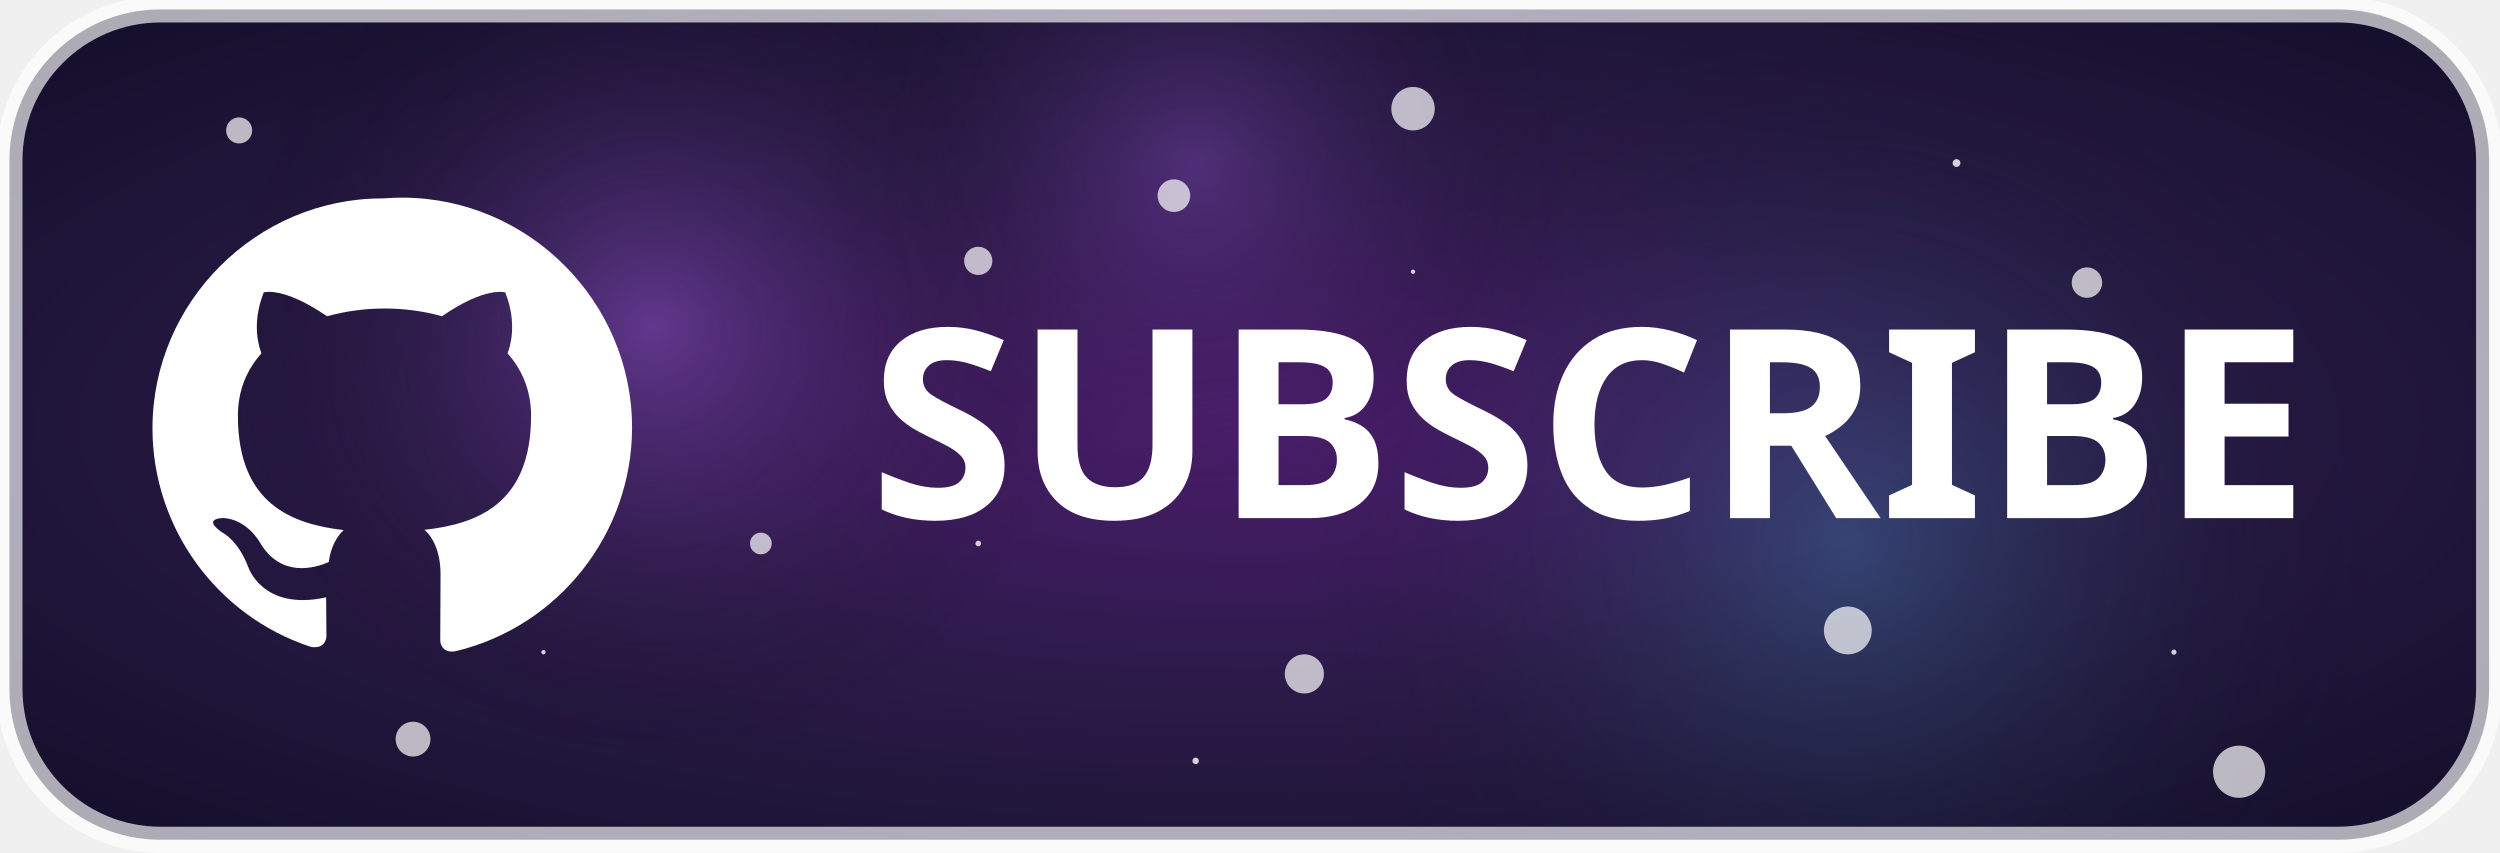
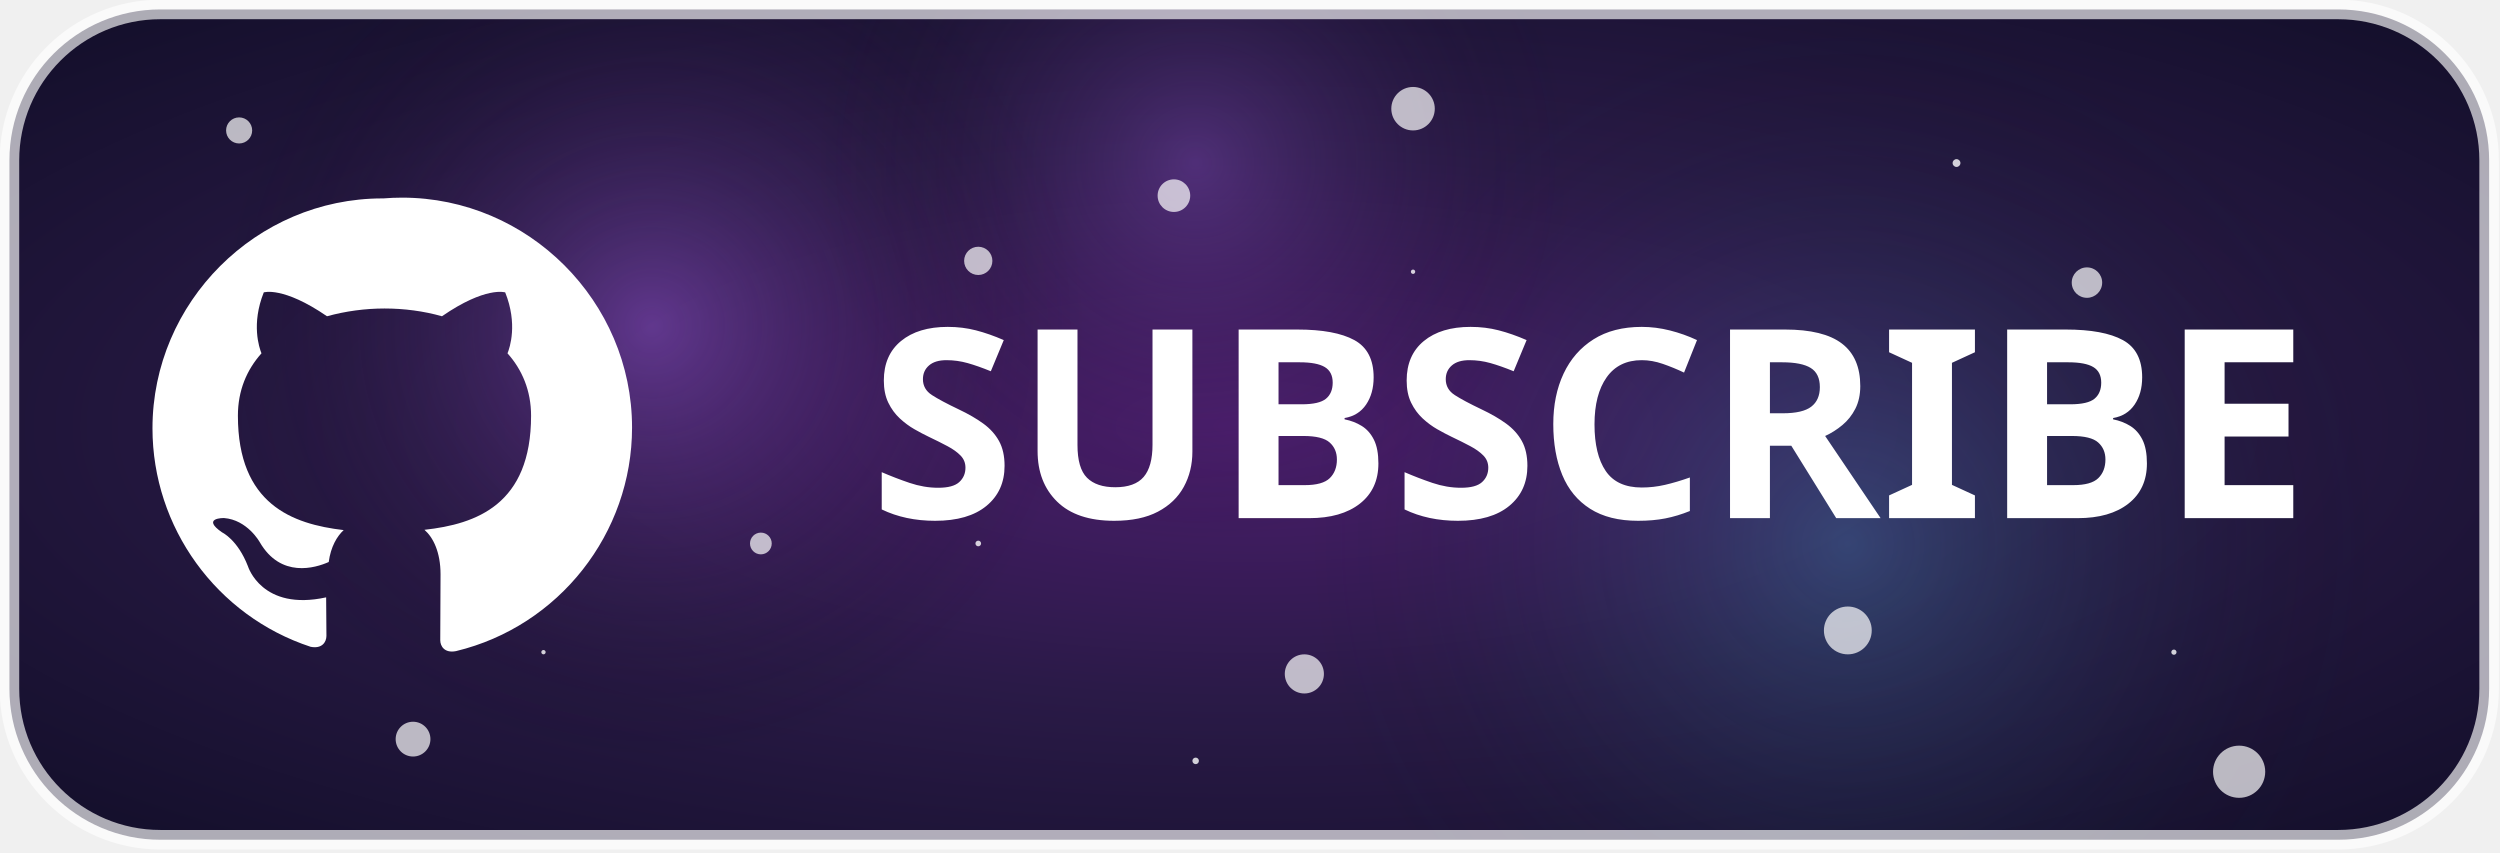
<svg xmlns="http://www.w3.org/2000/svg" image-rendering="optimizeQuality" shape-rendering="geometricPrecision" text-rendering="geometricPrecision" viewBox="0 0 2300 784" fill-rule="evenodd">
  <defs>
    <radialGradient id="A" cx="50%" cy="50%" r="80%">
      <stop offset="0%" stop-color="#4b1d6d" />
      <stop offset="40%" stop-color="#2a1a47" />
      <stop offset="100%" stop-color="#0b0b20" />
    </radialGradient>
    <radialGradient id="B" cx="50%" cy="50%" r="50%">
      <stop offset="0%" stop-color="#a45ee5" stop-opacity=".6" />
      <stop offset="100%" stop-color="transparent" />
    </radialGradient>
    <radialGradient id="C" cx="50%" cy="50%" r="50%">
      <stop offset="0%" stop-color="#4cc9f0" stop-opacity=".4" />
      <stop offset="100%" stop-color="transparent" />
    </radialGradient>
    <clipPath id="D">
      <path d="M2290,147.571v486.108c0,76.659-62.233,138.892-138.891,138.892H147.569c-76.659,0-138.892-62.233-138.892-138.892V147.571C8.677,70.913,70.91,8.679,147.569,8.679H2151.11c76.658,0,138.891,62.234,138.891,138.892Z" />
    </clipPath>
  </defs>
  <path fill="url(#A)" clip-path="url(#D)" d="M0 0h2300v784H0z" />
  <g clip-path="url(#D)">
    <circle cx="600" cy="300" r="400" fill="url(#B)" opacity=".7" />
    <circle cx="1700" cy="500" r="500" fill="url(#C)" opacity=".6" />
    <circle cx="1100" cy="150" r="350" fill="url(#B)" opacity=".5" />
  </g>
  <g fill="#fff" clip-path="url(#D)" opacity=".8">
    <circle cx="300" cy="200" r="3" />
    <circle cx="2000" cy="600" r="2.4" />
    <circle cx="1300" cy="250" r="2" />
    <circle cx="1800" cy="150" r="3.6" />
    <circle cx="900" cy="500" r="2.6" />
    <circle cx="500" cy="600" r="2" />
    <circle cx="1100" cy="700" r="3" />
  </g>
-   <path d="M2290,147.571v486.108c0,76.659-62.233,138.892-138.891,138.892H147.569c-76.659,0-138.892-62.233-138.892-138.892V147.571C8.677,70.913,70.91,8.679,147.569,8.679H2151.11c76.658,0,138.891,62.234,138.891,138.892Z" fill="none" stroke="#fff" stroke-opacity=".65" stroke-width="18pt" />
+   <path d="M2290,147.571v486.108c0,76.659-62.233,138.892-138.891,138.892H147.569c-76.659,0-138.892-62.233-138.892-138.892V147.571C8.677,70.913,70.91,8.679,147.569,8.679H2151.11c76.658,0,138.891,62.234,138.891,138.892Z" fill="none" stroke="#fff" stroke-opacity=".65" stroke-width="18" />
  <g fill="#fff">
    <g clip-path="url(#D)" opacity=".7">
      <circle cx="220" cy="120" r="12" />
      <circle cx="1920" cy="260" r="14" />
      <circle cx="380" cy="680" r="16" />
      <circle cx="2060" cy="710" r="24" />
      <circle cx="1080" cy="180" r="15" />
      <circle cx="1200" cy="620" r="18" />
      <circle cx="1300" cy="100" r="20" />
      <circle cx="700" cy="500" r="10" />
      <circle cx="1700" cy="580" r="22" />
      <circle cx="900" cy="240" r="13" />
    </g>
    <path d="M352.675 182.538l-.854-.005c-116.05 0-211.542 95.496-211.542 211.546 0 91.146 58.904 172.513 145.492 200.971 10.579 2.113 14.546-4.496 14.546-10.05l-.267-35.433c-59.229 12.958-71.925-28.559-71.925-28.559-9.517-24.591-23.796-31.204-23.796-31.204-19.571-13.483 1.588-13.221 1.588-13.221 21.683 1.588 33.05 22.213 33.05 22.213 19.304 33.317 51.037 23.8 63.466 18.246 1.85-14.017 7.667-23.8 13.75-29.35-47.333-5.554-97.312-23.8-97.312-105.246 0-23.271 8.2-42.308 21.683-57.379-2.112-5.292-9.516-26.975 2.117-56.063 0 0 17.716-5.816 58.175 21.95a201 201 0 0 1 52.887-7.141c17.98 0 35.963 2.379 52.884 7.141 40.196-27.766 58.175-21.95 58.175-21.95 11.633 29.088 4.233 50.771 2.116 56.063 13.484 15.071 21.684 34.375 21.684 57.379 0 81.708-50.242 99.692-98.104 104.979 7.933 6.875 14.808 20.363 14.808 40.988l-.267 60.554c0 5.554 3.967 12.162 14.546 10.05 94.667-22.85 161.912-108.259 161.912-205.642 0-116.05-95.495-211.546-211.545-211.546a211.24 211.24 0 0 0-17.267.709" fill-rule="nonzero" />
  </g>
  <text x="800" y="476.7" font-family="SegoeUI-Bold,Segoe UI" font-weight="700" font-size="243.054" fill="#fff">SUBSCRIBE</text>
</svg>
